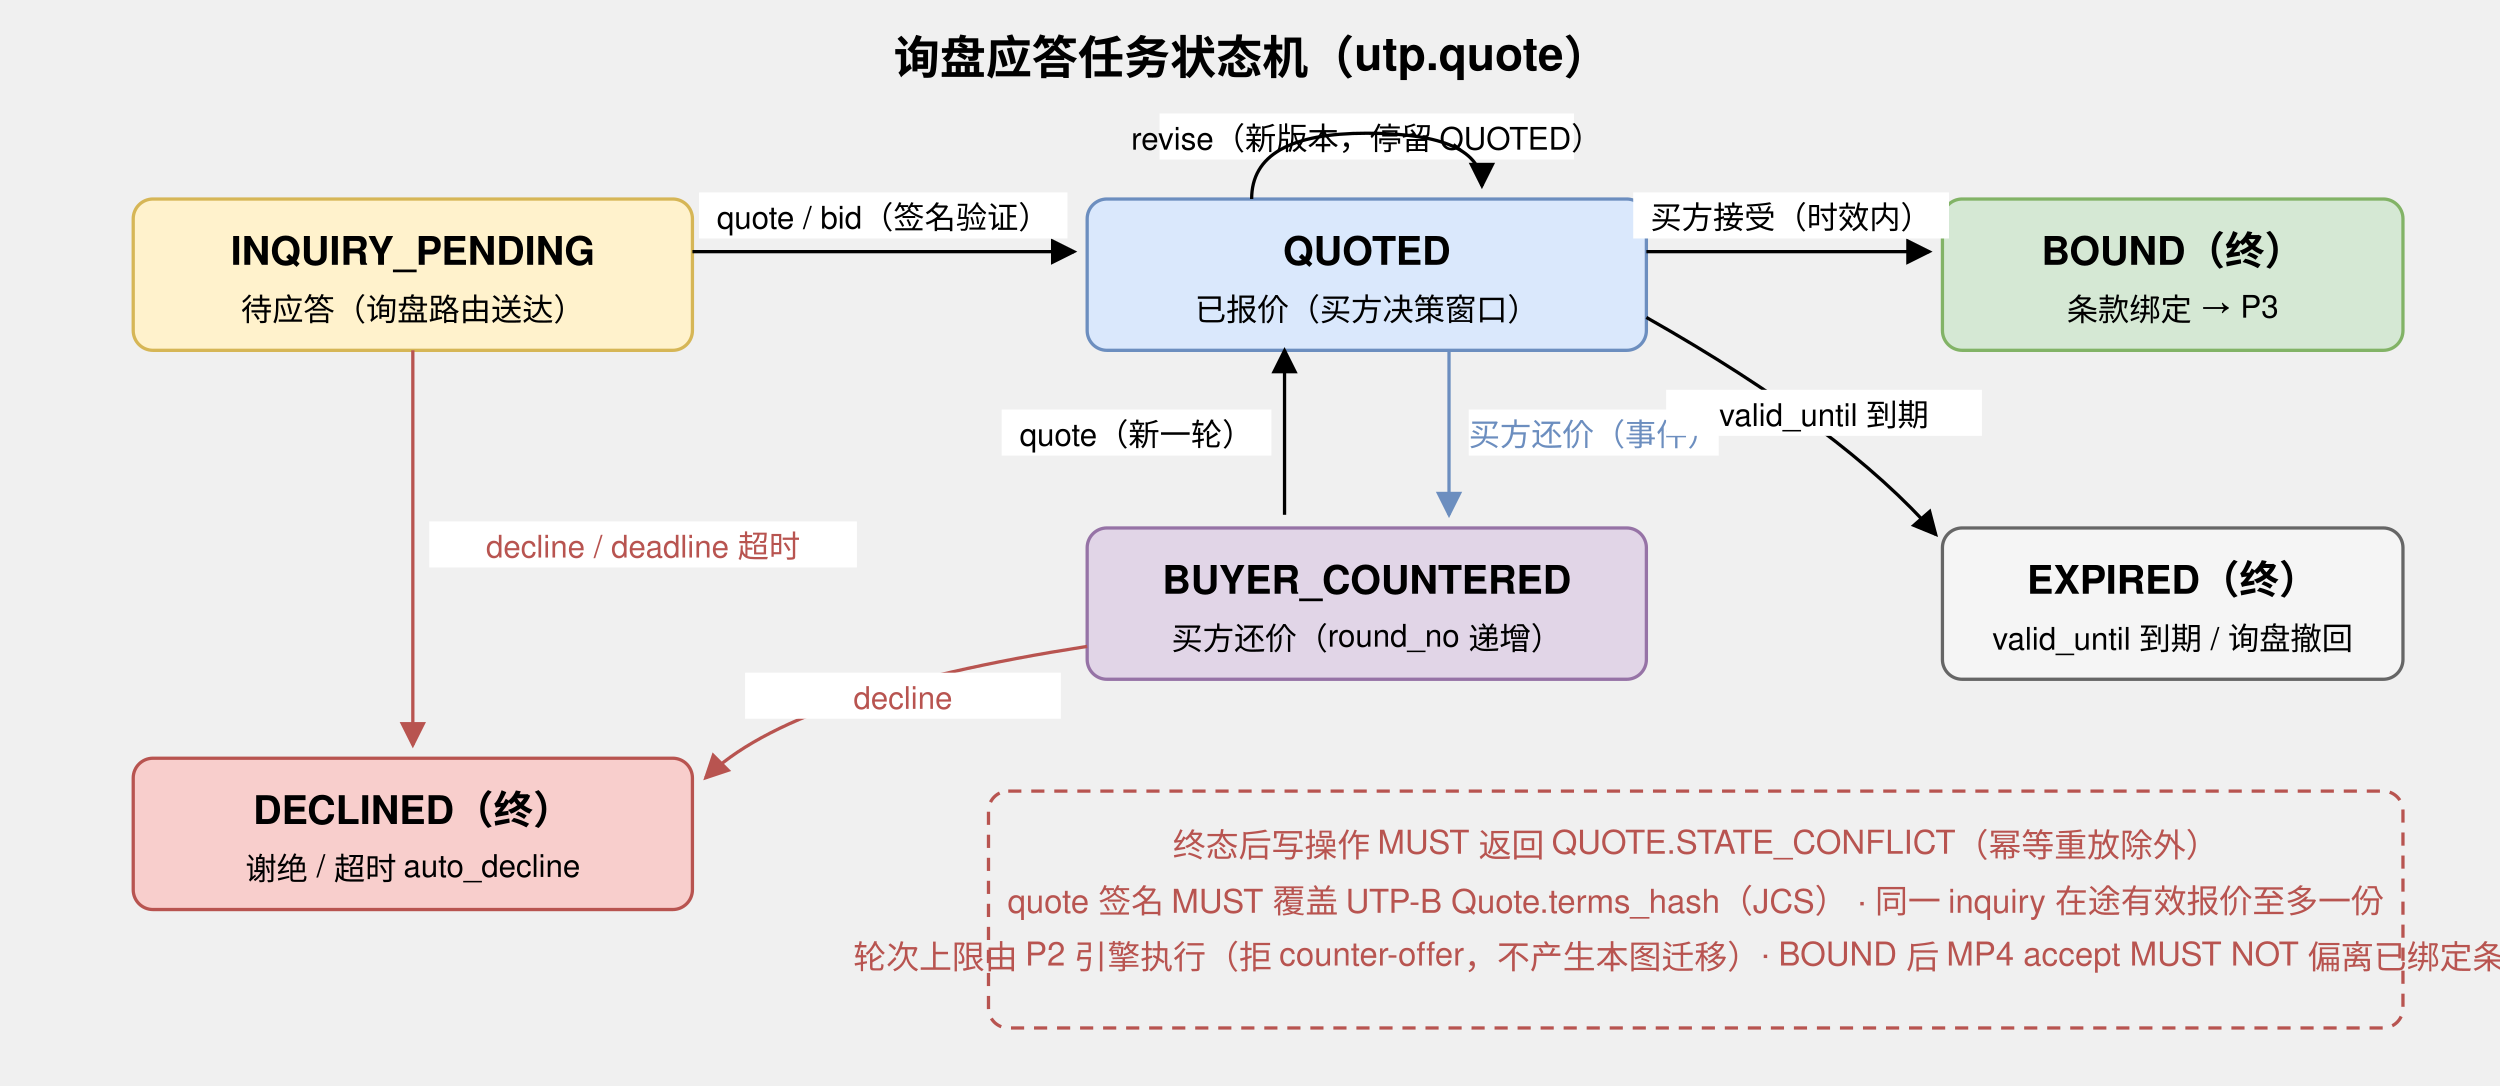
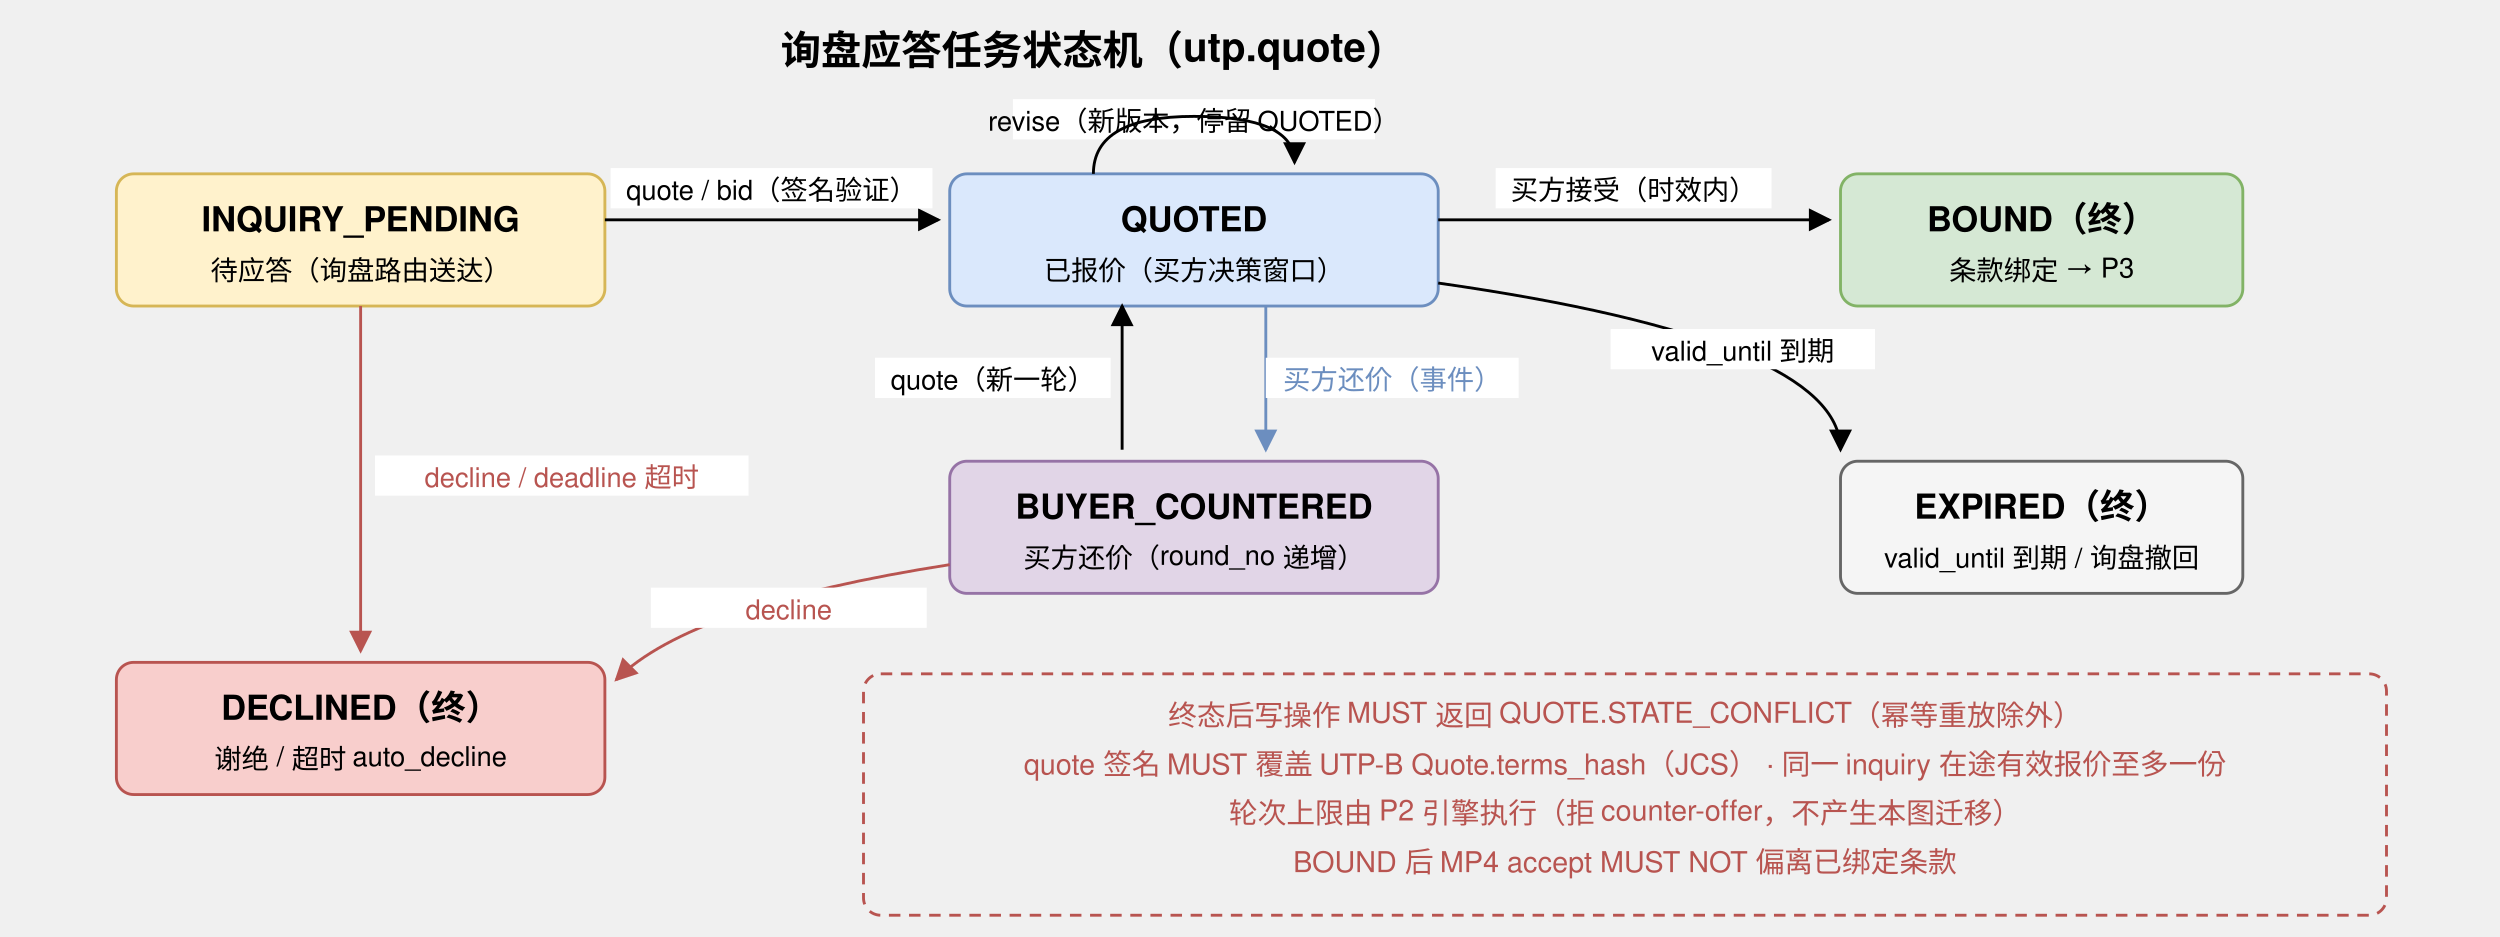
- <svg xmlns="http://www.w3.org/2000/svg" version="1.1" width="760px" height="330px" viewBox="-0.5 -0.5 760 330" font-family="Helvetica">
+ <svg xmlns="http://www.w3.org/2000/svg" version="1.1" width="870px" height="326px" viewBox="-0.5 -0.5 870 326" font-family="Helvetica">
  <defs>
    <marker id="mQuoArrow" markerWidth="10" markerHeight="10" refX="7" refY="4" orient="auto" markerUnits="userSpaceOnUse">
      <path d="M0,0 L8,4 L0,8 Z" fill="rgb(0,0,0)" />
    </marker>
    <marker id="mQuoArrowR" markerWidth="10" markerHeight="10" refX="7" refY="4" orient="auto" markerUnits="userSpaceOnUse">
      <path d="M0,0 L8,4 L0,8 Z" fill="#b85450" />
    </marker>
    <marker id="mQuoArrowB" markerWidth="10" markerHeight="10" refX="7" refY="4" orient="auto" markerUnits="userSpaceOnUse">
      <path d="M0,0 L8,4 L0,8 Z" fill="#6c8ebf" />
    </marker>
  </defs>
  <g>
    <text x="380" y="22" text-anchor="middle" font-size="14" font-weight="bold">询盘应答任务状态机（utp.quote）</text>
    <rect x="40" y="60" width="170" height="46" rx="6" fill="#fff2cc" stroke="#d6b656" />
    <text x="125" y="80" text-anchor="middle" font-size="12" font-weight="bold">INQUIRY_PENDING</text>
    <text x="125" y="97" text-anchor="middle" font-size="9.5">待应答（询盘路由送达）</text>
    <rect x="330" y="60" width="170" height="46" rx="6" fill="#dae8fc" stroke="#6c8ebf" />
    <text x="415" y="80" text-anchor="middle" font-size="12" font-weight="bold">QUOTED</text>
    <text x="415" y="97" text-anchor="middle" font-size="9.5">已报价（买方决策窗口）</text>
    <rect x="330" y="160" width="170" height="46" rx="6" fill="#e1d5e7" stroke="#9673a6" />
    <text x="415" y="180" text-anchor="middle" font-size="12" font-weight="bold">BUYER_COUNTERED</text>
    <text x="415" y="197" text-anchor="middle" font-size="9.5">买方还价（round_no 递增）</text>
-     <rect x="590" y="60" width="140" height="46" rx="6" fill="#d5e8d4" stroke="#82b366" />
-     <text x="660" y="80" text-anchor="middle" font-size="12" font-weight="bold">BOUND（终）</text>
-     <text x="660" y="97" text-anchor="middle" font-size="9.5">条款绑定 → P3</text>
+     <rect x="640" y="60" width="140" height="46" rx="6" fill="#d5e8d4" stroke="#82b366" />
+     <text x="710" y="80" text-anchor="middle" font-size="12" font-weight="bold">BOUND（终）</text>
+     <text x="710" y="97" text-anchor="middle" font-size="9.5">条款绑定 → P3</text>
    <rect x="40" y="230" width="170" height="46" rx="6" fill="#f8cecc" stroke="#b85450" />
    <text x="125" y="250" text-anchor="middle" font-size="12" font-weight="bold">DECLINED（终）</text>
    <text x="125" y="267" text-anchor="middle" font-size="9.5">谢绝 / 超时 auto_decline</text>
-     <rect x="590" y="160" width="140" height="46" rx="6" fill="#f5f5f5" stroke="#666666" />
-     <text x="660" y="180" text-anchor="middle" font-size="12" font-weight="bold">EXPIRED（终）</text>
-     <text x="660" y="197" text-anchor="middle" font-size="9.5">valid_until 到期 / 询盘撤回</text>
+     <rect x="640" y="160" width="140" height="46" rx="6" fill="#f5f5f5" stroke="#666666" />
+     <text x="710" y="180" text-anchor="middle" font-size="12" font-weight="bold">EXPIRED（终）</text>
+     <text x="710" y="197" text-anchor="middle" font-size="9.5">valid_until 到期 / 询盘撤回</text>
    <path d="M 210 76 L 326 76" fill="none" stroke="rgb(0,0,0)" marker-end="url(#mQuoArrow)" />
    <g font-size="9.5" text-anchor="middle">
      <rect x="212" y="58" width="112" height="14" fill="#fff" />
      <text x="268" y="69">quote / bid（签名验证）</text>
    </g>
-     <path d="M 500 76 L 586 76" fill="none" stroke="rgb(0,0,0)" marker-end="url(#mQuoArrow)" />
+     <path d="M 500 76 L 636 76" fill="none" stroke="rgb(0,0,0)" marker-end="url(#mQuoArrow)" />
    <g font-size="9.5" text-anchor="middle">
-       <rect x="496" y="58" width="96" height="14" fill="#fff" />
-       <text x="544" y="69">买方接受（时效内）</text>
+       <rect x="520" y="58" width="96" height="14" fill="#fff" />
+       <text x="568" y="69">买方接受（时效内）</text>
    </g>
    <path d="M 440 106 L 440 156" fill="none" stroke="#6c8ebf" marker-end="url(#mQuoArrowB)" />
    <g font-size="9.5" text-anchor="middle" fill="#6c8ebf">
-       <rect x="446" y="124" width="76" height="14" fill="#fff" />
+       <rect x="440" y="124" width="88" height="14" fill="#fff" />
      <text x="484" y="135">买方还价（事件）</text>
    </g>
    <path d="M 390 156 L 390 106" fill="none" stroke="rgb(0,0,0)" marker-end="url(#mQuoArrow)" />
    <g font-size="9.5" text-anchor="middle">
      <rect x="304" y="124" width="82" height="14" fill="#fff" />
      <text x="345" y="135">quote（新一轮）</text>
    </g>
    <path d="M 415 106 L 415 106" fill="none" stroke="rgb(0,0,0)" opacity="0" />
    <path d="M 460 60 Q 480 30 445 46 Q 430 52 442 58" fill="none" stroke="rgb(0,0,0)" opacity="0" />
    <g font-size="9.5" text-anchor="middle">
      <rect x="352" y="34" width="126" height="14" fill="#fff" />
      <text x="415" y="45">revise（新版本，停留 QUOTED）</text>
    </g>
    <path d="M 380 60 Q 380 40 415 40 Q 450 40 450 56" fill="none" stroke="rgb(0,0,0)" marker-end="url(#mQuoArrow)" />
    <path d="M 500 190 L 586 190" fill="none" stroke="rgb(0,0,0)" opacity="0" />
-     <path d="M 500 96 Q 560 130 588 162" fill="none" stroke="rgb(0,0,0)" marker-end="url(#mQuoArrow)" />
+     <path d="M 500 98 Q 640 118 640 156" fill="none" stroke="rgb(0,0,0)" marker-end="url(#mQuoArrow)" />
    <g font-size="9.5" text-anchor="middle">
-       <rect x="506" y="118" width="96" height="14" fill="#fff" />
-       <text x="554" y="129">valid_until 到期</text>
+       <rect x="560" y="114" width="92" height="14" fill="#fff" />
+       <text x="606" y="125">valid_until 到期</text>
    </g>
    <path d="M 125 106 L 125 226" fill="none" stroke="#b85450" marker-end="url(#mQuoArrowR)" />
    <g font-size="9.5" text-anchor="middle" fill="#b85450">
      <rect x="130" y="158" width="130" height="14" fill="#fff" />
      <text x="195" y="169">decline / deadline 超时</text>
    </g>
    <path d="M 330 196 Q 240 210 214 236" fill="none" stroke="#b85450" marker-end="url(#mQuoArrowR)" />
    <g font-size="9.5" text-anchor="middle" fill="#b85450">
      <rect x="226" y="204" width="96" height="14" fill="#fff" />
      <text x="274" y="215">decline</text>
    </g>
-     <rect x="300" y="240" width="430" height="72" rx="6" fill="none" stroke="#b85450" stroke-dasharray="4 3" />
-     <text x="515" y="260" text-anchor="middle" font-size="10" fill="#b85450">终态后写操作 MUST 返回 QUOTE.STATE_CONFLICT（幂等重放除外）</text>
-     <text x="515" y="277" text-anchor="middle" font-size="10" fill="#b85450">quote 签名 MUST 覆盖 UTP-B Quote.terms_hash（JCS） · 同一 inquiry 在途有效报价至多一份</text>
-     <text x="515" y="294" text-anchor="middle" font-size="10" fill="#b85450">轮次上限由 P2 引擎执行（拒 counter-offer，不产生本图迁移）· BOUND 后 MP4 accept MUST NOT 偏离已绑定条款</text>
+     <rect x="300" y="234" width="530" height="84" rx="6" fill="none" stroke="#b85450" stroke-dasharray="4 3" />
+     <text x="565" y="252" text-anchor="middle" font-size="10" fill="#b85450">终态后写操作 MUST 返回 QUOTE.STATE_CONFLICT（幂等重放除外）</text>
+     <text x="565" y="269" text-anchor="middle" font-size="10" fill="#b85450">quote 签名 MUST 覆盖 UTP-B Quote.terms_hash（JCS） · 同一 inquiry 在途有效报价至多一份</text>
+     <text x="565" y="286" text-anchor="middle" font-size="10" fill="#b85450">轮次上限由 P2 引擎执行（拒 counter-offer，不产生本图迁移）</text>
+     <text x="565" y="303" text-anchor="middle" font-size="10" fill="#b85450">BOUND 后 MP4 accept MUST NOT 偏离已绑定条款</text>
  </g>
</svg>
